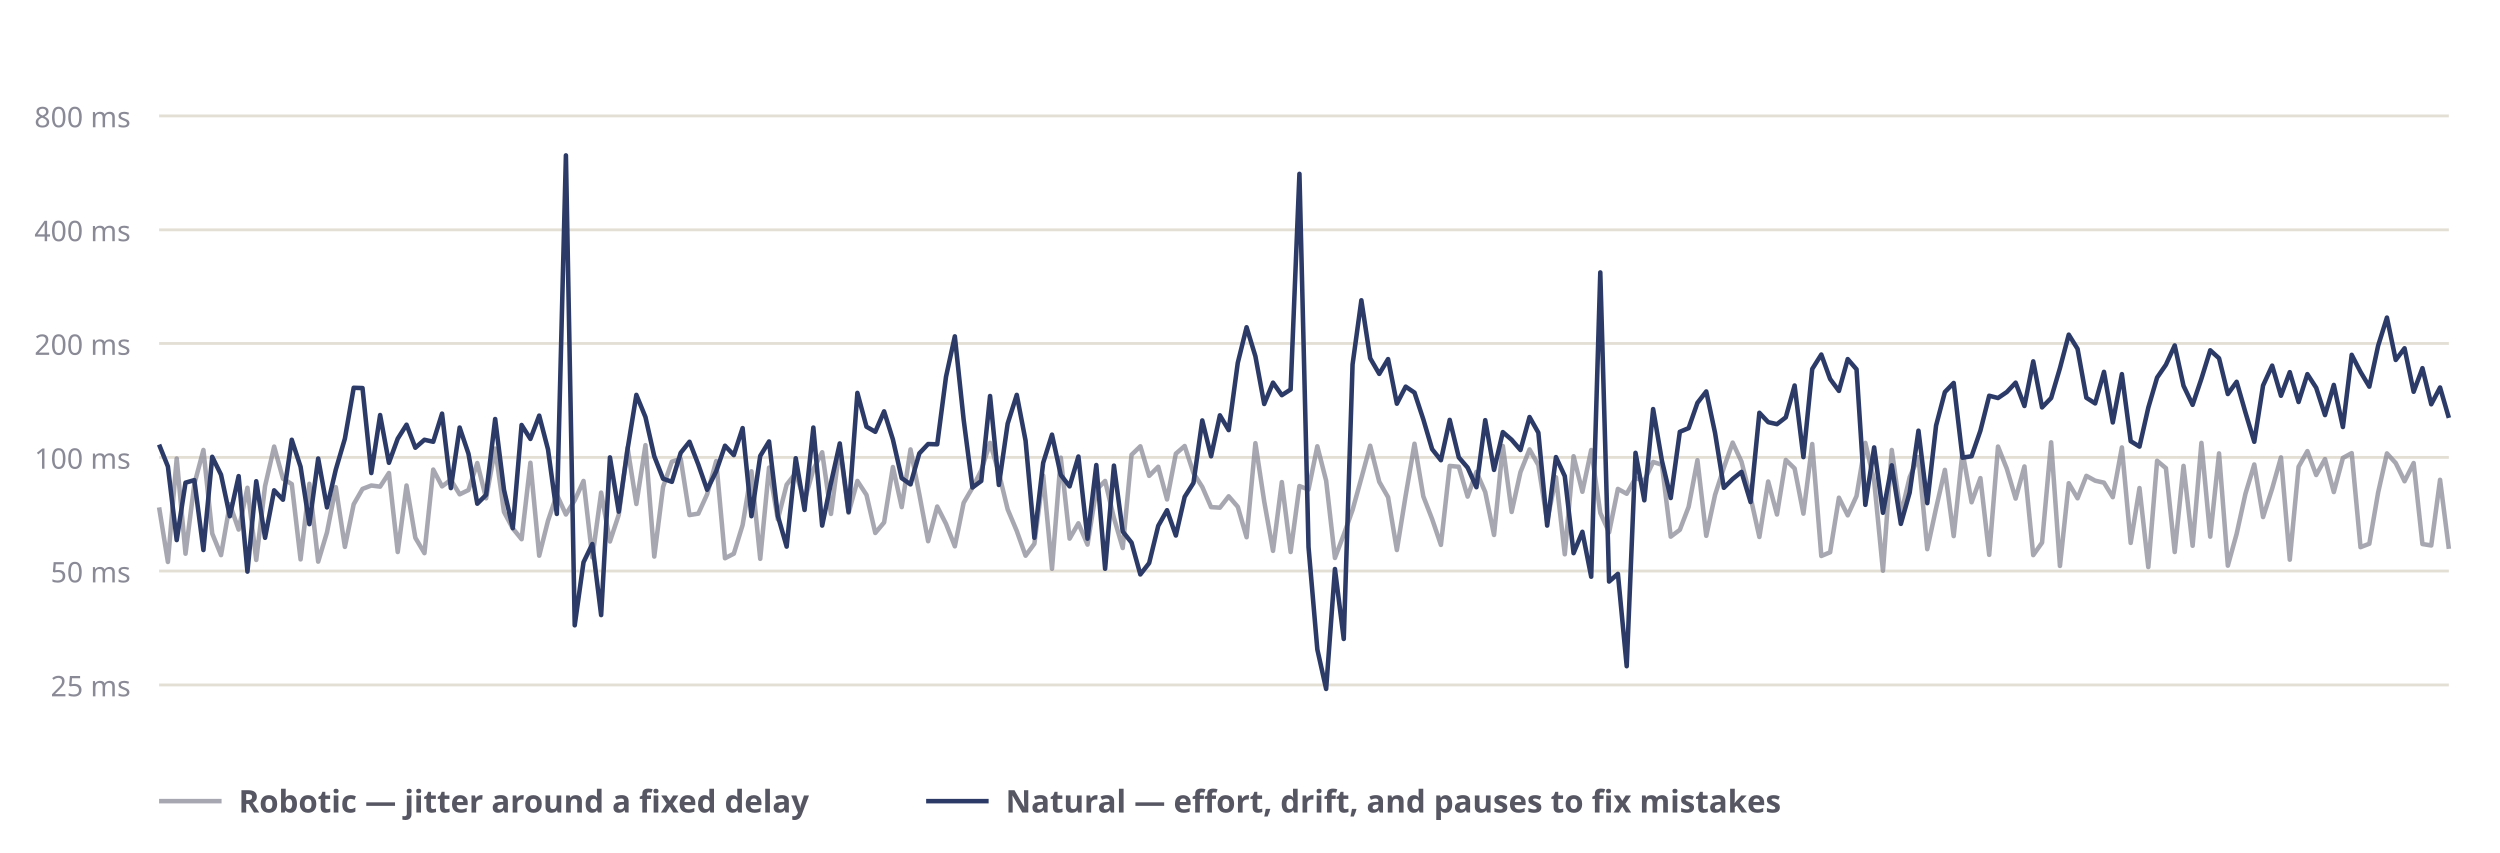
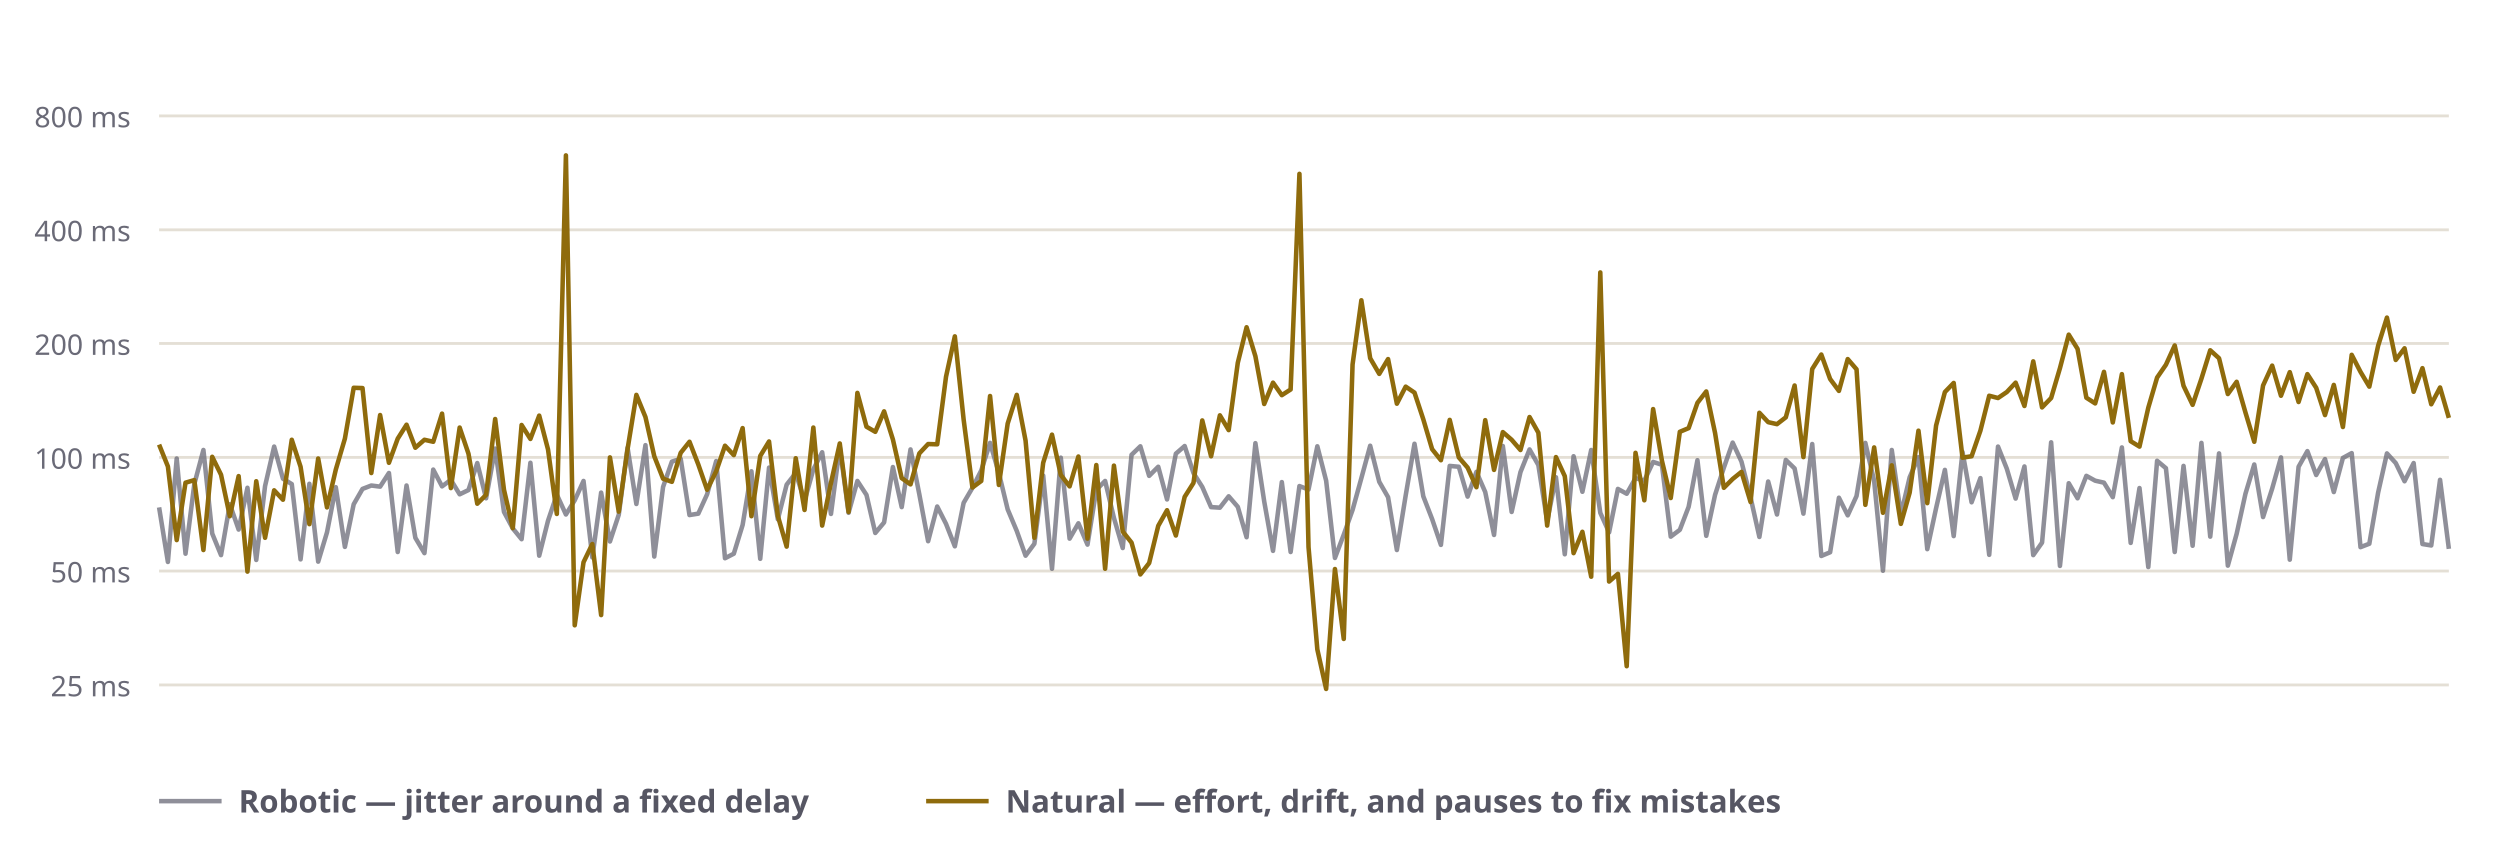
<svg xmlns="http://www.w3.org/2000/svg" viewBox="0 0 880 300" role="img" aria-labelledby="rhythm-title rhythm-desc">
  <style>
    .grid { stroke: var(--rule, #E4DFD5); stroke-width: 1; }
-     .tick { fill: var(--ink-3, #8A8A97); font: 10px ui-sans-serif, system-ui, sans-serif;
+     .tick { fill: var(--ink-3, #6A6A77); font: 10px ui-sans-serif, system-ui, sans-serif;
             text-anchor: end; }
    .lbl  { font: 600 11px ui-sans-serif, system-ui, sans-serif; }
    .trace { fill: none; stroke-width: 1.6; stroke-linejoin: round; }
-     .robotic { stroke: var(--ink-3, #8A8A97); opacity: .75; }
-     .natural { stroke: var(--accent, #2B3A67); }
+     .robotic { stroke: var(--ink-3, #6A6A77); opacity: .75; }
+     .natural { stroke: var(--accent, #8F6B0C); }
  </style>
  <line x1="56" y1="241.1" x2="862" y2="241.1" class="grid" />
  <text x="46" y="245.1" class="tick">25 ms</text>
  <line x1="56" y1="201.0" x2="862" y2="201.0" class="grid" />
  <text x="46" y="205.0" class="tick">50 ms</text>
  <line x1="56" y1="161.0" x2="862" y2="161.0" class="grid" />
  <text x="46" y="165.0" class="tick">100 ms</text>
  <line x1="56" y1="120.9" x2="862" y2="120.9" class="grid" />
  <text x="46" y="124.9" class="tick">200 ms</text>
  <line x1="56" y1="80.9" x2="862" y2="80.9" class="grid" />
  <text x="46" y="84.9" class="tick">400 ms</text>
  <line x1="56" y1="40.8" x2="862" y2="40.8" class="grid" />
  <text x="46" y="44.8" class="tick">800 ms</text>
  <path class="trace robotic" d="M 56.0 178.6 L 59.1 197.8 L 62.2 161.4 L 65.3 194.9 L 68.4 170.4 L 71.6 158.4 L 74.7 187.8 L 77.8 195.4 L 80.9 177.5 L 84.0 186.4 L 87.1 171.7 L 90.2 197.1 L 93.3 171.1 L 96.5 157.2 L 99.6 168.5 L 102.7 170.4 L 105.8 196.9 L 108.9 170.3 L 112.0 197.7 L 115.1 187.4 L 118.2 171.5 L 121.4 192.5 L 124.5 177.5 L 127.6 172.1 L 130.7 170.9 L 133.8 171.3 L 136.9 166.5 L 140.0 194.3 L 143.1 170.9 L 146.2 189.3 L 149.4 194.7 L 152.5 165.3 L 155.6 171.2 L 158.7 168.9 L 161.8 174.0 L 164.9 172.5 L 168.0 163.0 L 171.1 175.4 L 174.3 157.9 L 177.4 180.2 L 180.5 186.0 L 183.6 189.8 L 186.7 162.9 L 189.8 195.6 L 192.9 183.3 L 196.0 174.1 L 199.2 181.1 L 202.3 176.1 L 205.4 169.3 L 208.5 196.2 L 211.6 173.4 L 214.7 190.6 L 217.8 181.2 L 220.9 157.6 L 224.0 177.4 L 227.2 156.7 L 230.3 195.9 L 233.4 171.4 L 236.5 162.5 L 239.6 161.5 L 242.7 181.3 L 245.8 180.8 L 248.9 174.0 L 252.1 162.3 L 255.2 196.5 L 258.3 194.9 L 261.4 184.8 L 264.5 165.9 L 267.6 196.7 L 270.7 164.6 L 273.8 182.8 L 276.9 170.6 L 280.1 166.5 L 283.2 176.3 L 286.3 165.2 L 289.4 159.2 L 292.5 180.9 L 295.6 157.4 L 298.7 180.5 L 301.8 169.3 L 305.0 174.2 L 308.1 187.6 L 311.2 183.9 L 314.3 164.4 L 317.4 178.5 L 320.5 158.2 L 323.6 174.0 L 326.7 190.5 L 329.9 178.3 L 333.0 184.4 L 336.1 192.3 L 339.2 177.0 L 342.3 171.7 L 345.4 165.6 L 348.5 155.9 L 351.6 166.5 L 354.7 179.3 L 357.9 186.9 L 361.0 195.6 L 364.1 191.4 L 367.2 167.4 L 370.3 200.2 L 373.4 161.1 L 376.5 189.6 L 379.6 184.2 L 382.8 191.7 L 385.9 172.4 L 389.0 169.3 L 392.1 182.3 L 395.2 192.9 L 398.3 160.1 L 401.4 157.1 L 404.5 167.5 L 407.7 164.3 L 410.8 175.8 L 413.9 159.7 L 417.0 157.0 L 420.1 166.5 L 423.2 171.4 L 426.3 178.5 L 429.4 178.7 L 432.5 174.7 L 435.7 178.4 L 438.8 189.1 L 441.9 156.0 L 445.0 176.5 L 448.1 193.9 L 451.2 169.7 L 454.3 194.3 L 457.4 171.1 L 460.6 172.3 L 463.7 157.1 L 466.8 169.2 L 469.9 196.4 L 473.0 188.2 L 476.1 179.5 L 479.2 168.3 L 482.3 156.9 L 485.5 169.6 L 488.6 175.0 L 491.7 193.6 L 494.8 174.4 L 497.9 156.2 L 501.0 174.7 L 504.1 182.7 L 507.2 191.8 L 510.3 164.0 L 513.5 164.3 L 516.6 174.8 L 519.7 166.1 L 522.8 173.2 L 525.9 188.3 L 529.0 157.0 L 532.1 180.2 L 535.2 166.2 L 538.4 158.2 L 541.5 163.7 L 544.6 183.4 L 547.7 168.0 L 550.8 195.1 L 553.9 160.6 L 557.0 173.1 L 560.1 158.4 L 563.3 180.5 L 566.4 187.4 L 569.5 172.1 L 572.6 173.8 L 575.7 168.3 L 578.8 169.2 L 581.9 162.6 L 585.0 163.6 L 588.1 188.9 L 591.3 186.5 L 594.4 178.4 L 597.5 162.0 L 600.6 188.6 L 603.7 174.2 L 606.8 164.6 L 609.9 155.8 L 613.0 162.5 L 616.2 175.1 L 619.3 189.0 L 622.4 169.5 L 625.5 181.1 L 628.6 161.9 L 631.7 164.9 L 634.8 180.8 L 637.9 156.3 L 641.1 195.7 L 644.2 194.4 L 647.3 175.2 L 650.4 181.4 L 653.5 174.6 L 656.6 155.9 L 659.7 169.3 L 662.8 200.9 L 665.9 158.4 L 669.1 181.1 L 672.2 168.0 L 675.3 160.9 L 678.4 193.3 L 681.5 178.9 L 684.6 165.4 L 687.7 188.7 L 690.8 159.1 L 694.0 176.8 L 697.1 168.3 L 700.2 195.3 L 703.3 157.2 L 706.4 165.0 L 709.5 175.5 L 712.6 164.2 L 715.7 195.4 L 718.8 191.0 L 722.0 155.7 L 725.1 199.2 L 728.2 170.1 L 731.3 175.4 L 734.4 167.5 L 737.5 169.2 L 740.6 169.9 L 743.7 175.0 L 746.9 157.5 L 750.0 191.1 L 753.1 171.8 L 756.2 199.6 L 759.3 162.2 L 762.4 164.8 L 765.5 194.3 L 768.6 164.0 L 771.8 192.1 L 774.9 155.9 L 778.0 188.9 L 781.1 159.6 L 784.2 199.1 L 787.3 187.9 L 790.4 173.8 L 793.5 163.5 L 796.6 182.0 L 799.8 172.0 L 802.9 161.0 L 806.0 197.0 L 809.1 164.3 L 812.2 158.8 L 815.3 167.2 L 818.4 161.6 L 821.5 173.2 L 824.7 161.2 L 827.8 159.5 L 830.9 192.6 L 834.0 191.4 L 837.1 173.4 L 840.2 159.6 L 843.3 163.0 L 846.4 169.4 L 849.6 163.0 L 852.7 191.5 L 855.8 192.0 L 858.9 168.9 L 862.0 193.2" />
  <path class="trace natural" d="M 56.0 156.5 L 59.1 164.2 L 62.2 190.1 L 65.3 169.9 L 68.4 169.0 L 71.6 193.6 L 74.7 160.8 L 77.8 167.1 L 80.9 181.7 L 84.0 167.6 L 87.1 201.2 L 90.2 169.4 L 93.3 189.3 L 96.5 172.6 L 99.6 175.9 L 102.7 154.8 L 105.8 164.3 L 108.9 184.5 L 112.0 161.4 L 115.1 178.6 L 118.2 165.3 L 121.4 154.4 L 124.5 136.5 L 127.6 136.6 L 130.7 166.5 L 133.8 146.1 L 136.9 162.9 L 140.0 154.4 L 143.1 149.5 L 146.2 157.6 L 149.4 154.8 L 152.5 155.5 L 155.6 145.6 L 158.7 171.8 L 161.8 150.5 L 164.9 159.7 L 168.0 177.3 L 171.1 174.2 L 174.3 147.5 L 177.4 172.4 L 180.5 185.9 L 183.6 149.6 L 186.7 154.5 L 189.8 146.3 L 192.9 158.2 L 196.0 180.9 L 199.2 54.7 L 202.3 220.1 L 205.4 197.9 L 208.5 191.5 L 211.6 216.5 L 214.7 161.0 L 217.8 180.1 L 220.9 158.1 L 224.0 139.0 L 227.2 146.8 L 230.3 160.6 L 233.4 168.5 L 236.5 169.6 L 239.6 159.4 L 242.7 155.5 L 245.8 163.5 L 248.9 172.4 L 252.1 165.9 L 255.2 156.9 L 258.3 160.2 L 261.4 150.7 L 264.5 181.7 L 267.6 160.5 L 270.7 155.4 L 273.8 181.6 L 276.9 192.4 L 280.1 161.3 L 283.2 179.5 L 286.3 150.5 L 289.4 185.0 L 292.5 170.0 L 295.6 156.1 L 298.7 180.2 L 301.8 138.3 L 305.0 150.2 L 308.1 152.0 L 311.2 144.8 L 314.3 154.7 L 317.4 168.3 L 320.5 170.5 L 323.6 159.6 L 326.7 156.3 L 329.9 156.4 L 333.0 132.6 L 336.1 118.4 L 339.2 147.7 L 342.3 171.6 L 345.4 169.3 L 348.5 139.4 L 351.6 170.7 L 354.7 149.1 L 357.9 139.0 L 361.0 155.1 L 364.1 189.3 L 367.2 162.9 L 370.3 153.0 L 373.4 167.2 L 376.5 171.2 L 379.6 160.7 L 382.8 189.6 L 385.9 163.7 L 389.0 200.2 L 392.1 163.9 L 395.2 187.1 L 398.3 191.0 L 401.4 202.2 L 404.5 198.2 L 407.7 185.1 L 410.8 179.6 L 413.9 188.5 L 417.0 174.9 L 420.1 170.0 L 423.2 148.0 L 426.3 160.6 L 429.4 146.2 L 432.5 151.4 L 435.7 127.7 L 438.8 115.2 L 441.9 125.4 L 445.0 142.2 L 448.1 134.7 L 451.2 139.1 L 454.3 137.1 L 457.4 61.2 L 460.6 192.6 L 463.7 228.6 L 466.8 242.5 L 469.9 200.3 L 473.0 224.9 L 476.1 128.3 L 479.2 105.7 L 482.3 126.1 L 485.5 131.6 L 488.6 126.4 L 491.7 142.1 L 494.8 136.1 L 497.9 138.2 L 501.0 147.6 L 504.1 158.1 L 507.2 162.0 L 510.3 147.8 L 513.5 161.0 L 516.6 164.6 L 519.7 171.5 L 522.8 147.9 L 525.9 165.4 L 529.0 152.1 L 532.1 154.8 L 535.2 158.4 L 538.4 146.8 L 541.5 152.3 L 544.6 185.0 L 547.7 160.9 L 550.8 167.6 L 553.9 194.7 L 557.0 187.2 L 560.1 203.0 L 563.3 95.9 L 566.4 204.7 L 569.5 202.0 L 572.6 234.5 L 575.7 159.4 L 578.8 176.1 L 581.9 144.0 L 585.0 162.2 L 588.1 175.3 L 591.3 152.0 L 594.4 150.7 L 597.5 141.8 L 600.6 137.8 L 603.7 152.4 L 606.8 171.7 L 609.9 168.6 L 613.0 166.1 L 616.2 176.7 L 619.3 145.3 L 622.4 148.6 L 625.5 149.3 L 628.6 146.9 L 631.7 135.7 L 634.8 160.9 L 637.9 129.9 L 641.1 124.8 L 644.2 133.4 L 647.3 137.6 L 650.4 126.4 L 653.5 130.0 L 656.6 177.7 L 659.7 157.5 L 662.8 180.5 L 665.9 163.8 L 669.1 184.4 L 672.2 173.4 L 675.3 151.6 L 678.4 177.1 L 681.5 149.8 L 684.6 138.0 L 687.7 134.8 L 690.8 161.1 L 694.0 160.6 L 697.1 151.6 L 700.2 139.3 L 703.3 140.1 L 706.4 138.0 L 709.5 134.7 L 712.6 142.9 L 715.7 127.2 L 718.8 143.4 L 722.0 140.1 L 725.1 129.6 L 728.2 117.8 L 731.3 122.8 L 734.4 140.0 L 737.5 142.0 L 740.6 130.9 L 743.7 148.7 L 746.9 131.7 L 750.0 155.3 L 753.1 157.2 L 756.2 143.5 L 759.3 132.9 L 762.4 128.4 L 765.5 121.6 L 768.6 135.8 L 771.8 142.5 L 774.9 133.3 L 778.0 123.3 L 781.1 126.1 L 784.2 138.7 L 787.3 134.4 L 790.4 145.2 L 793.5 155.5 L 796.6 135.7 L 799.8 128.7 L 802.9 139.3 L 806.0 131.0 L 809.1 141.5 L 812.2 131.7 L 815.3 136.5 L 818.4 146.1 L 821.5 135.5 L 824.7 150.3 L 827.8 124.9 L 830.9 130.9 L 834.0 136.1 L 837.1 121.7 L 840.2 111.8 L 843.3 126.7 L 846.4 122.6 L 849.6 137.9 L 852.7 129.6 L 855.8 142.3 L 858.9 136.4 L 862.0 147.1" />
  <g transform="translate(56,286)">
    <line x1="0" y1="-4" x2="22" y2="-4" class="trace robotic" />
    <text x="28" y="0" class="lbl" fill="var(--ink-2, #565663)">Robotic — jitter around a fixed delay</text>
    <line x1="270" y1="-4" x2="292" y2="-4" class="trace natural" />
    <text x="298" y="0" class="lbl" fill="var(--ink-2, #565663)">Natural — effort, drift, and pauses to fix mistakes</text>
  </g>
</svg>
